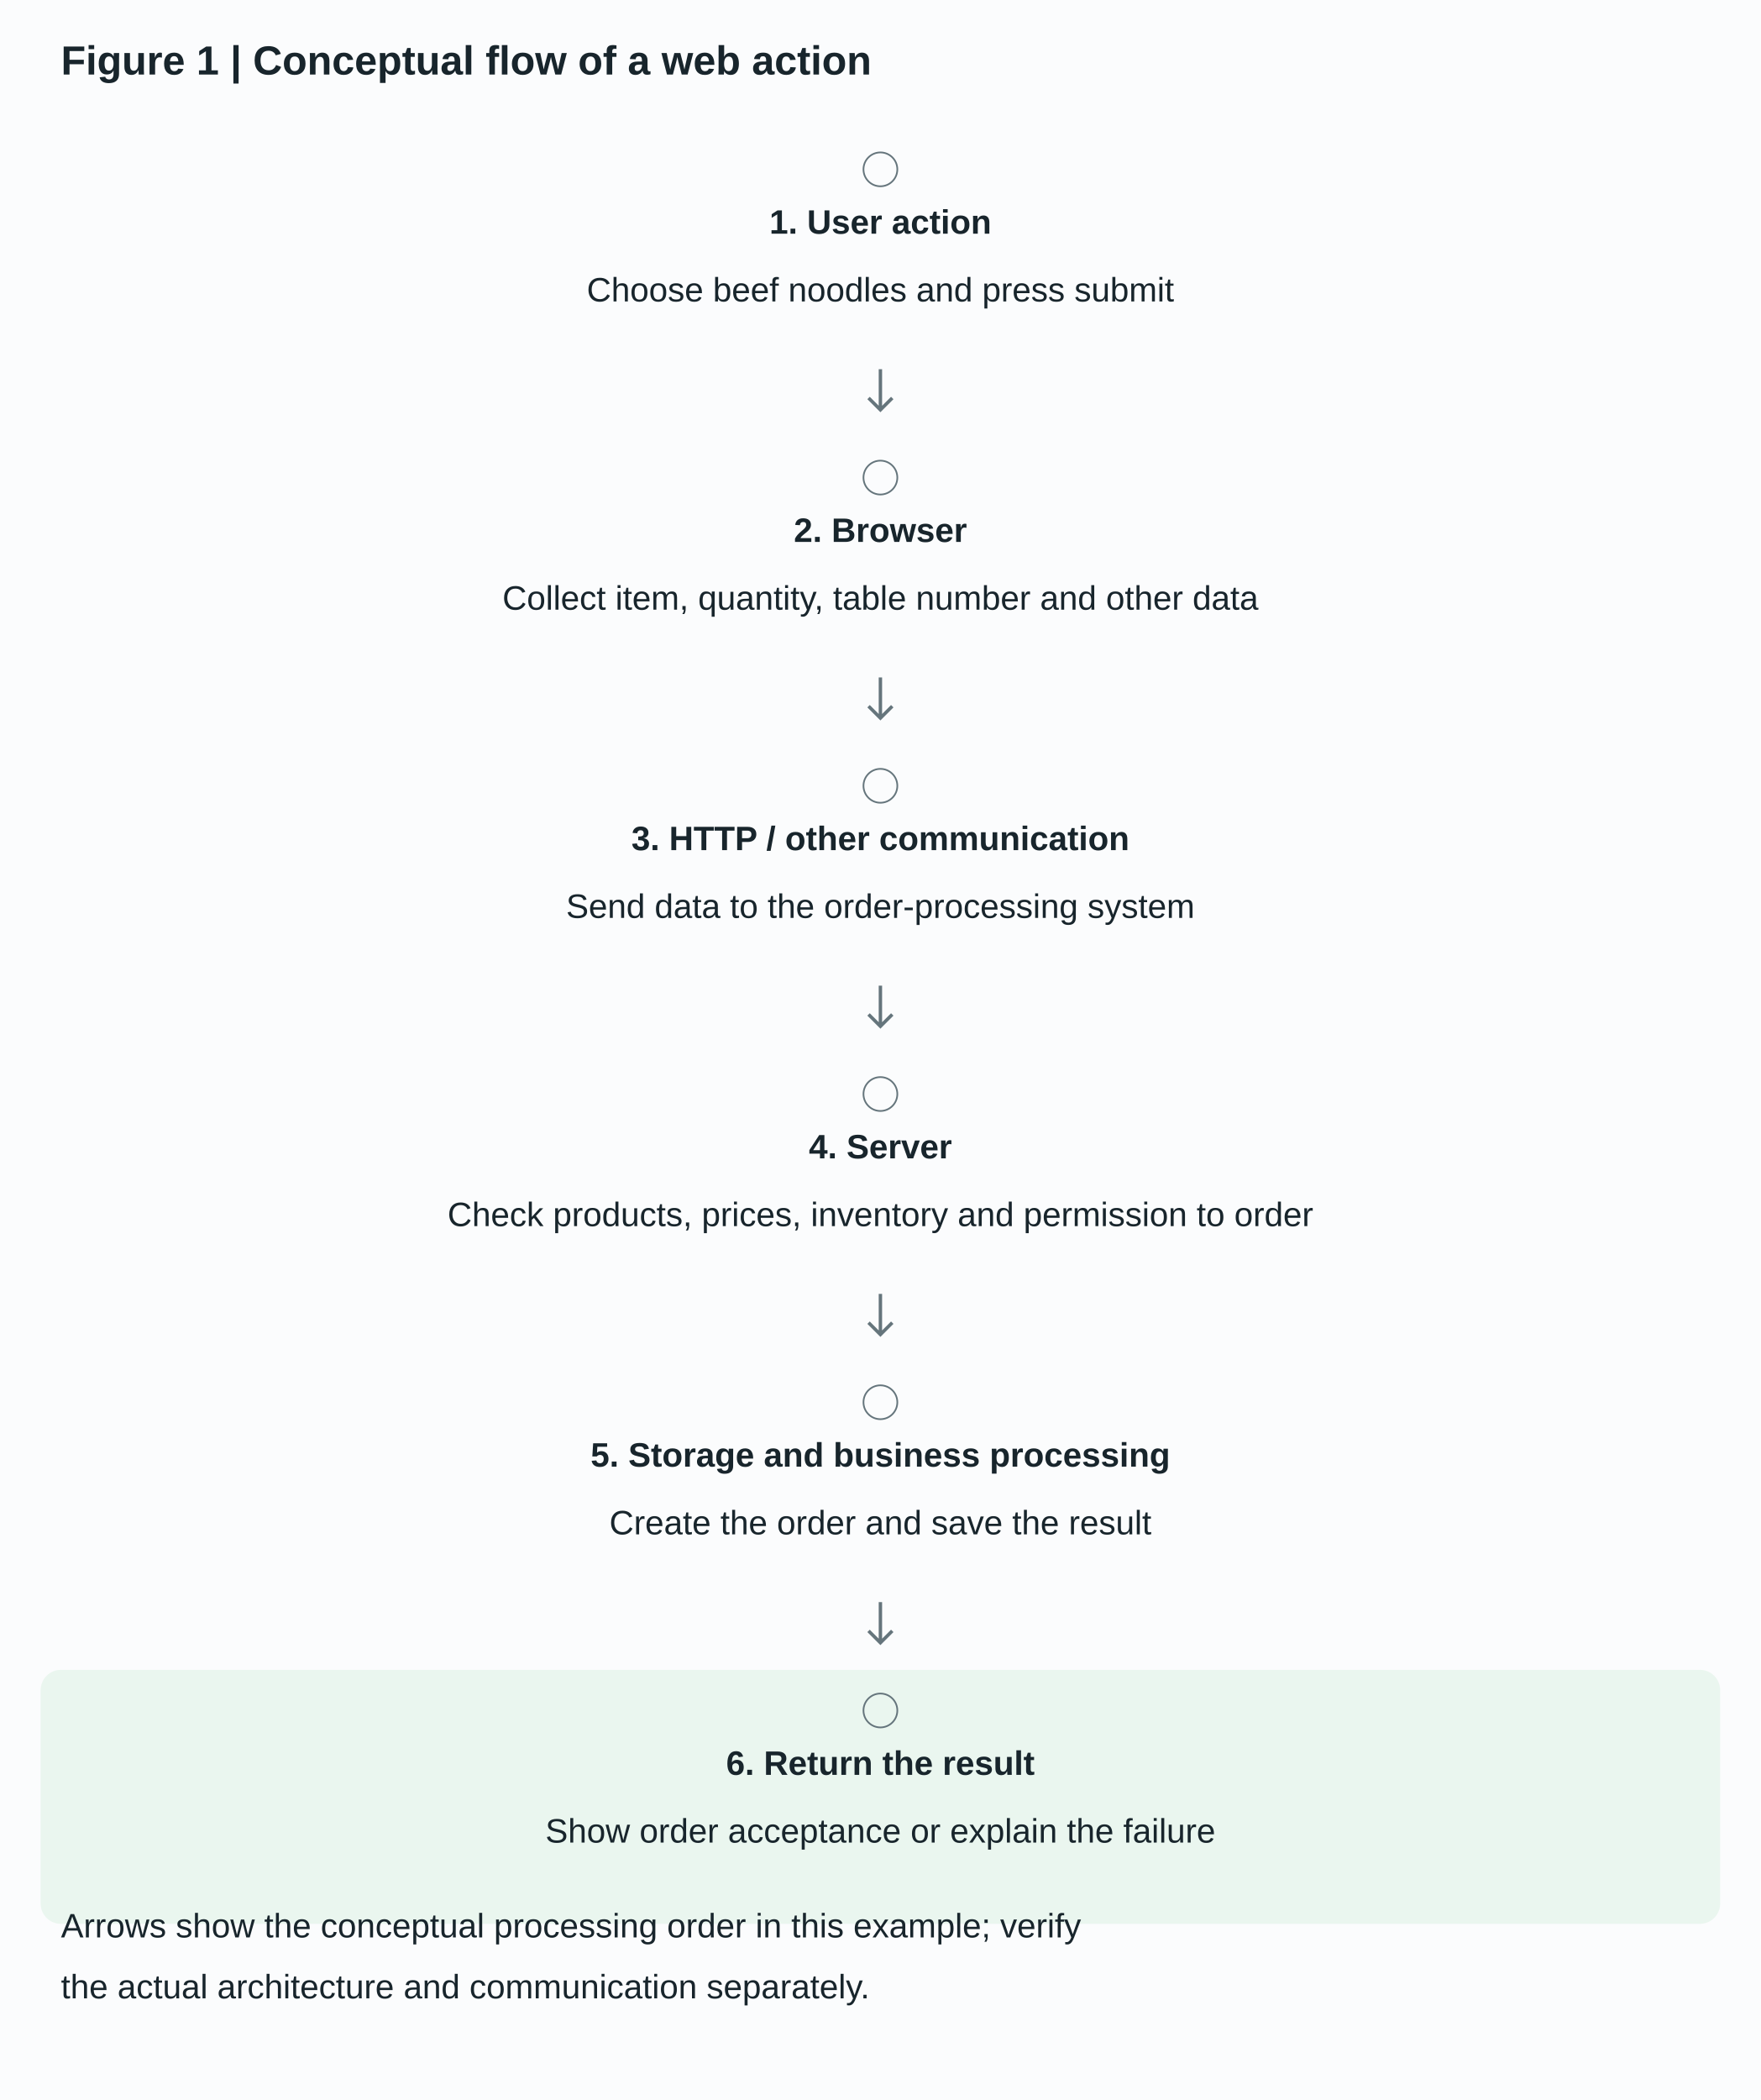
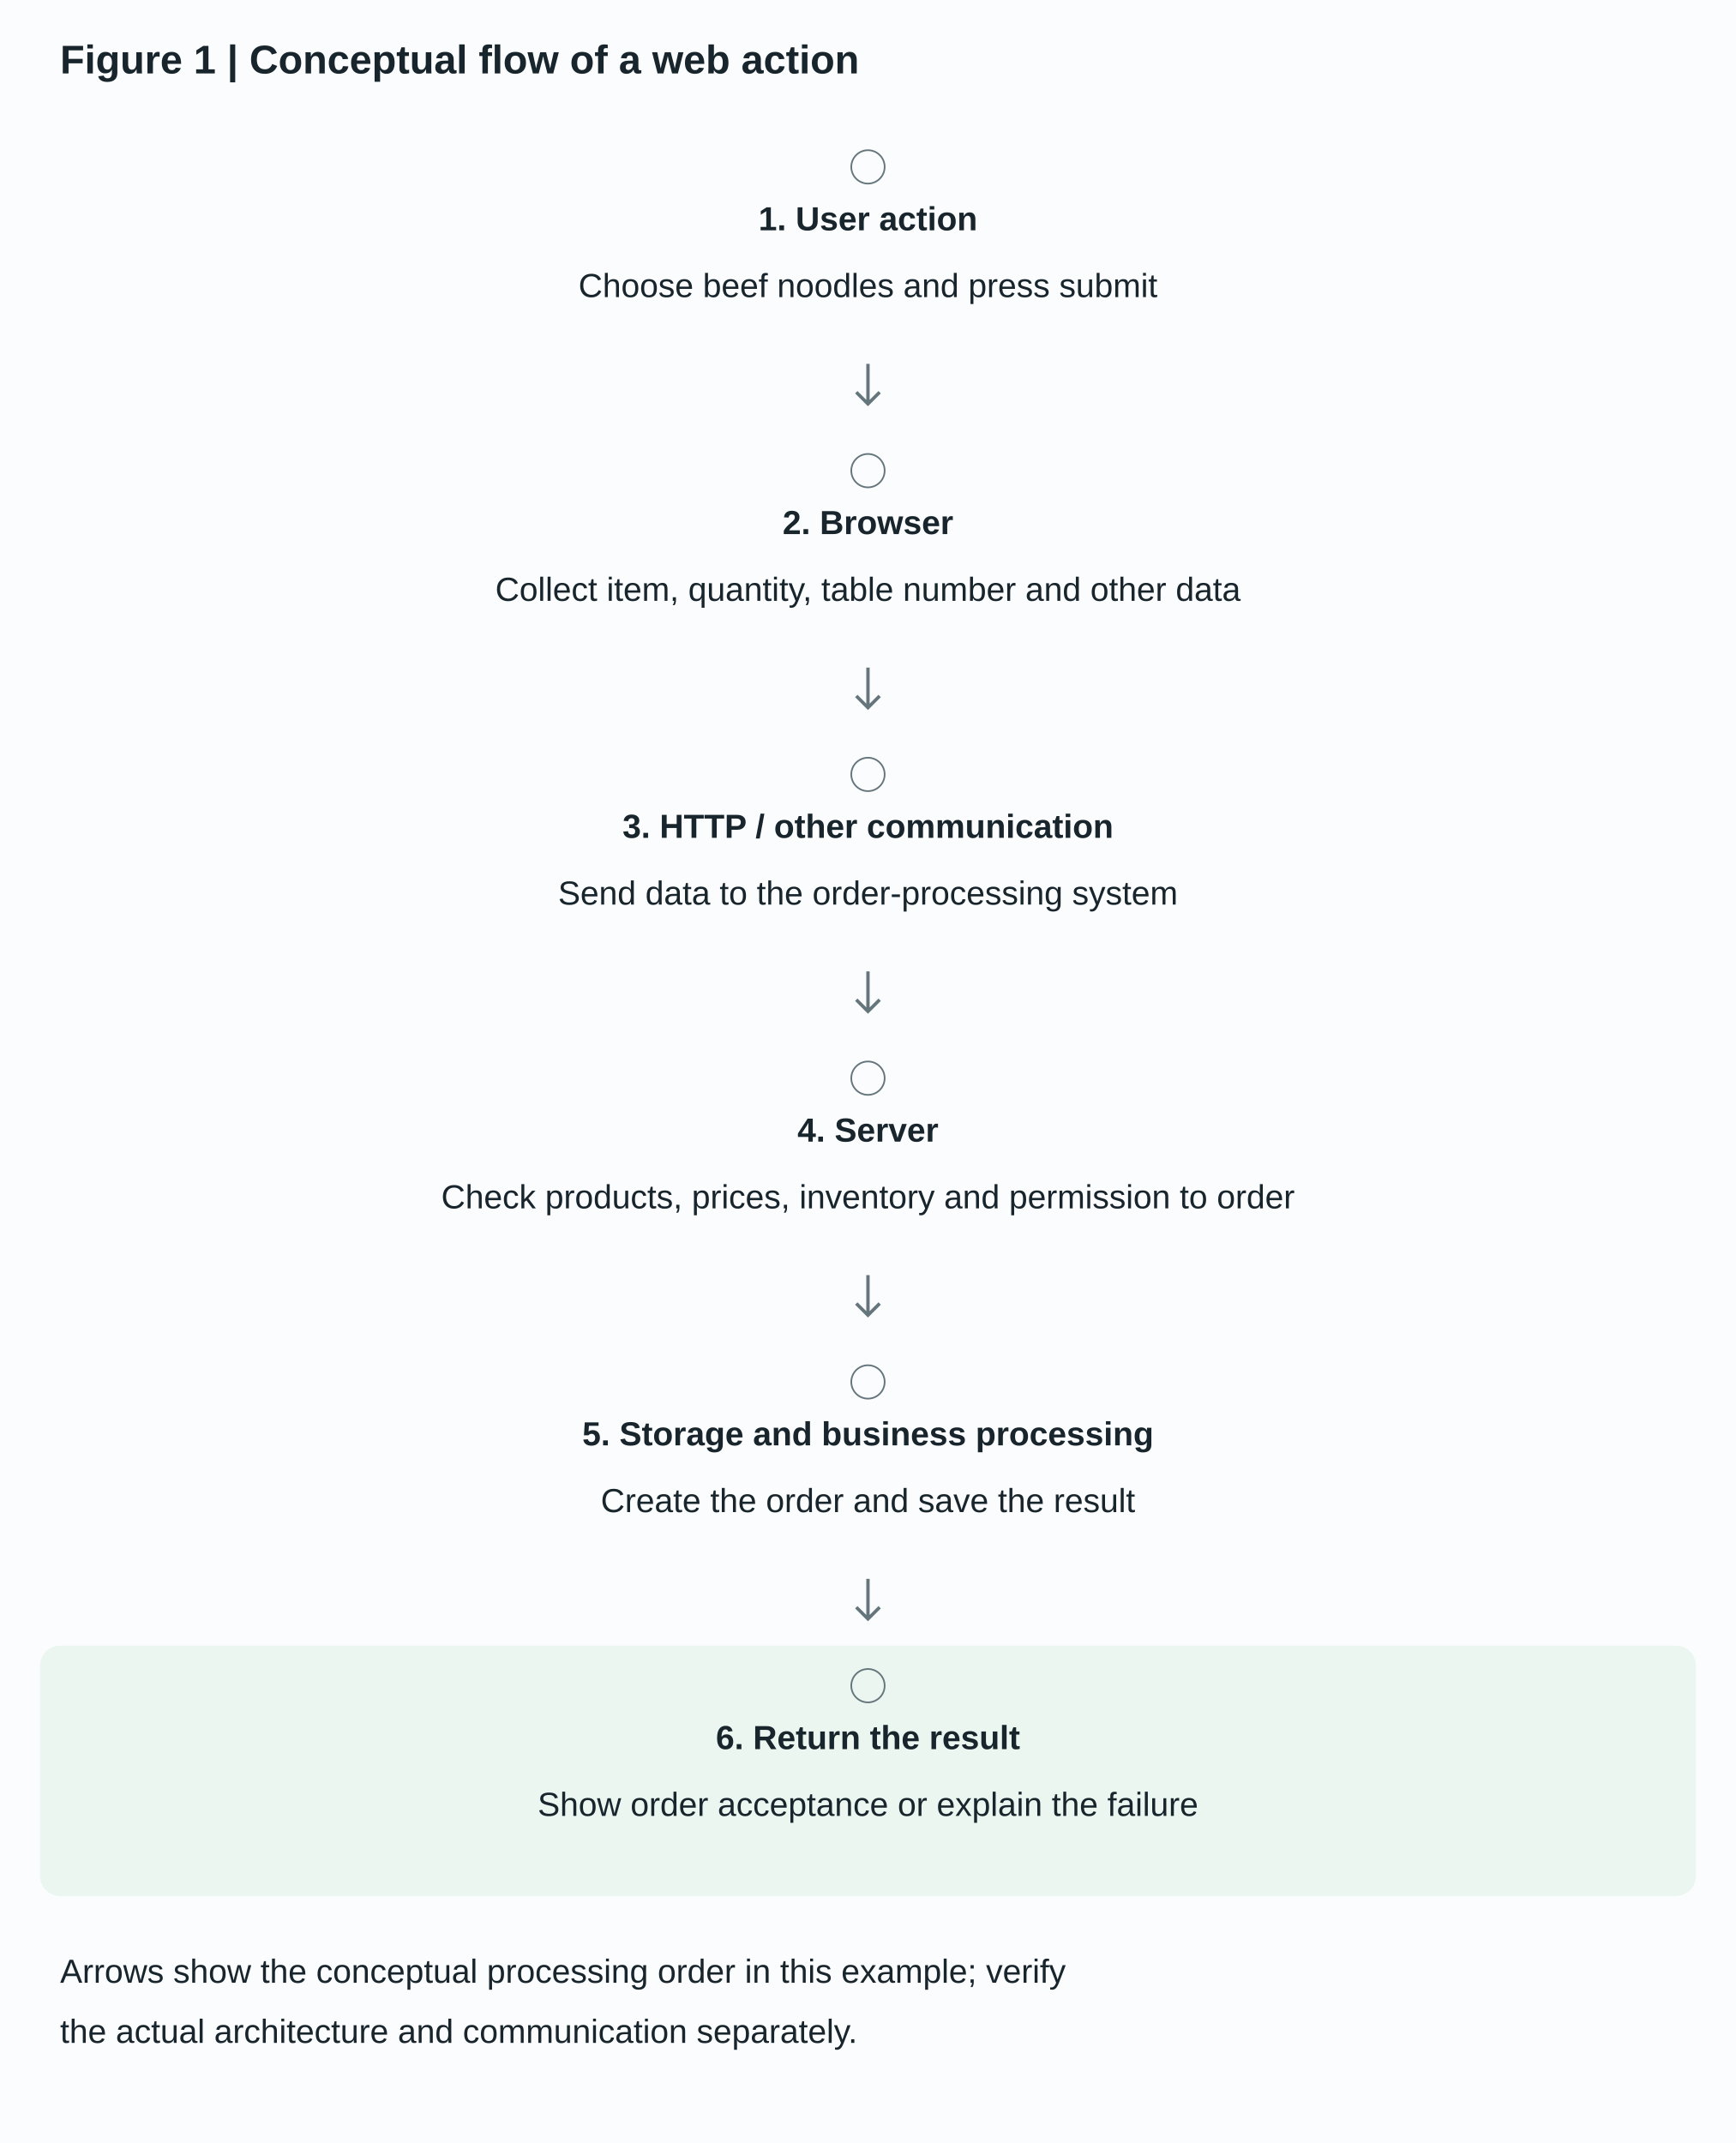
- <svg xmlns="http://www.w3.org/2000/svg" viewBox="0 0 1040 1240" role="img" aria-labelledby="title desc" lang="en">
-   <rect width="1040" height="1240" fill="#fbfcfd" />
+ <svg xmlns="http://www.w3.org/2000/svg" viewBox="0 0 1040 1284" role="img" aria-labelledby="title desc" lang="en">
+   <rect width="1040" height="1284" fill="#fbfcfd" />
  <g fill="#18252c" font-family="Arial, Noto Sans CJK TC, sans-serif">
    <text x="36" y="44" font-size="24" font-weight="700">Figure 1 | Conceptual flow of a web action</text>
    <circle cx="520" cy="100" r="10" fill="none" stroke="#65757c" />
    <text x="520" y="138" font-size="20" font-weight="700" text-anchor="middle">1. User action</text>
    <text x="520" y="178" font-size="20" font-weight="400" text-anchor="middle">Choose beef noodles and press submit</text>
    <path d="M520 218v24m-7-7 7 7 7-7" fill="none" stroke="#65757c" stroke-width="2" />
    <circle cx="520" cy="282" r="10" fill="none" stroke="#65757c" />
    <text x="520" y="320" font-size="20" font-weight="700" text-anchor="middle">2. Browser</text>
    <text x="520" y="360" font-size="20" font-weight="400" text-anchor="middle">Collect item, quantity, table number and other data</text>
    <path d="M520 400v24m-7-7 7 7 7-7" fill="none" stroke="#65757c" stroke-width="2" />
    <circle cx="520" cy="464" r="10" fill="none" stroke="#65757c" />
    <text x="520" y="502" font-size="20" font-weight="700" text-anchor="middle">3. HTTP / other communication</text>
    <text x="520" y="542" font-size="20" font-weight="400" text-anchor="middle">Send data to the order-processing system</text>
    <path d="M520 582v24m-7-7 7 7 7-7" fill="none" stroke="#65757c" stroke-width="2" />
    <circle cx="520" cy="646" r="10" fill="none" stroke="#65757c" />
    <text x="520" y="684" font-size="20" font-weight="700" text-anchor="middle">4. Server</text>
    <text x="520" y="724" font-size="20" font-weight="400" text-anchor="middle">Check products, prices, inventory and permission to order</text>
    <path d="M520 764v24m-7-7 7 7 7-7" fill="none" stroke="#65757c" stroke-width="2" />
    <circle cx="520" cy="828" r="10" fill="none" stroke="#65757c" />
    <text x="520" y="866" font-size="20" font-weight="700" text-anchor="middle">5. Storage and business processing</text>
    <text x="520" y="906" font-size="20" font-weight="400" text-anchor="middle">Create the order and save the result</text>
    <path d="M520 946v24m-7-7 7 7 7-7" fill="none" stroke="#65757c" stroke-width="2" />
    <rect x="24" y="986" width="992" height="150" rx="12" fill="#eaf6ef" />
    <circle cx="520" cy="1010" r="10" fill="none" stroke="#65757c" />
    <text x="520" y="1048" font-size="20" font-weight="700" text-anchor="middle">6. Return the result</text>
    <text x="520" y="1088" font-size="20" font-weight="400" text-anchor="middle">Show order acceptance or explain the failure</text>
-     <text x="36" y="1144" font-size="20" font-weight="400">Arrows show the conceptual processing order in this example; verify</text>
-     <text x="36" y="1180" font-size="20" font-weight="400">the actual architecture and communication separately.</text>
+     <text x="36" y="1188" font-size="20" font-weight="400">Arrows show the conceptual processing order in this example; verify</text>
+     <text x="36" y="1224" font-size="20" font-weight="400">the actual architecture and communication separately.</text>
  </g>
</svg>
